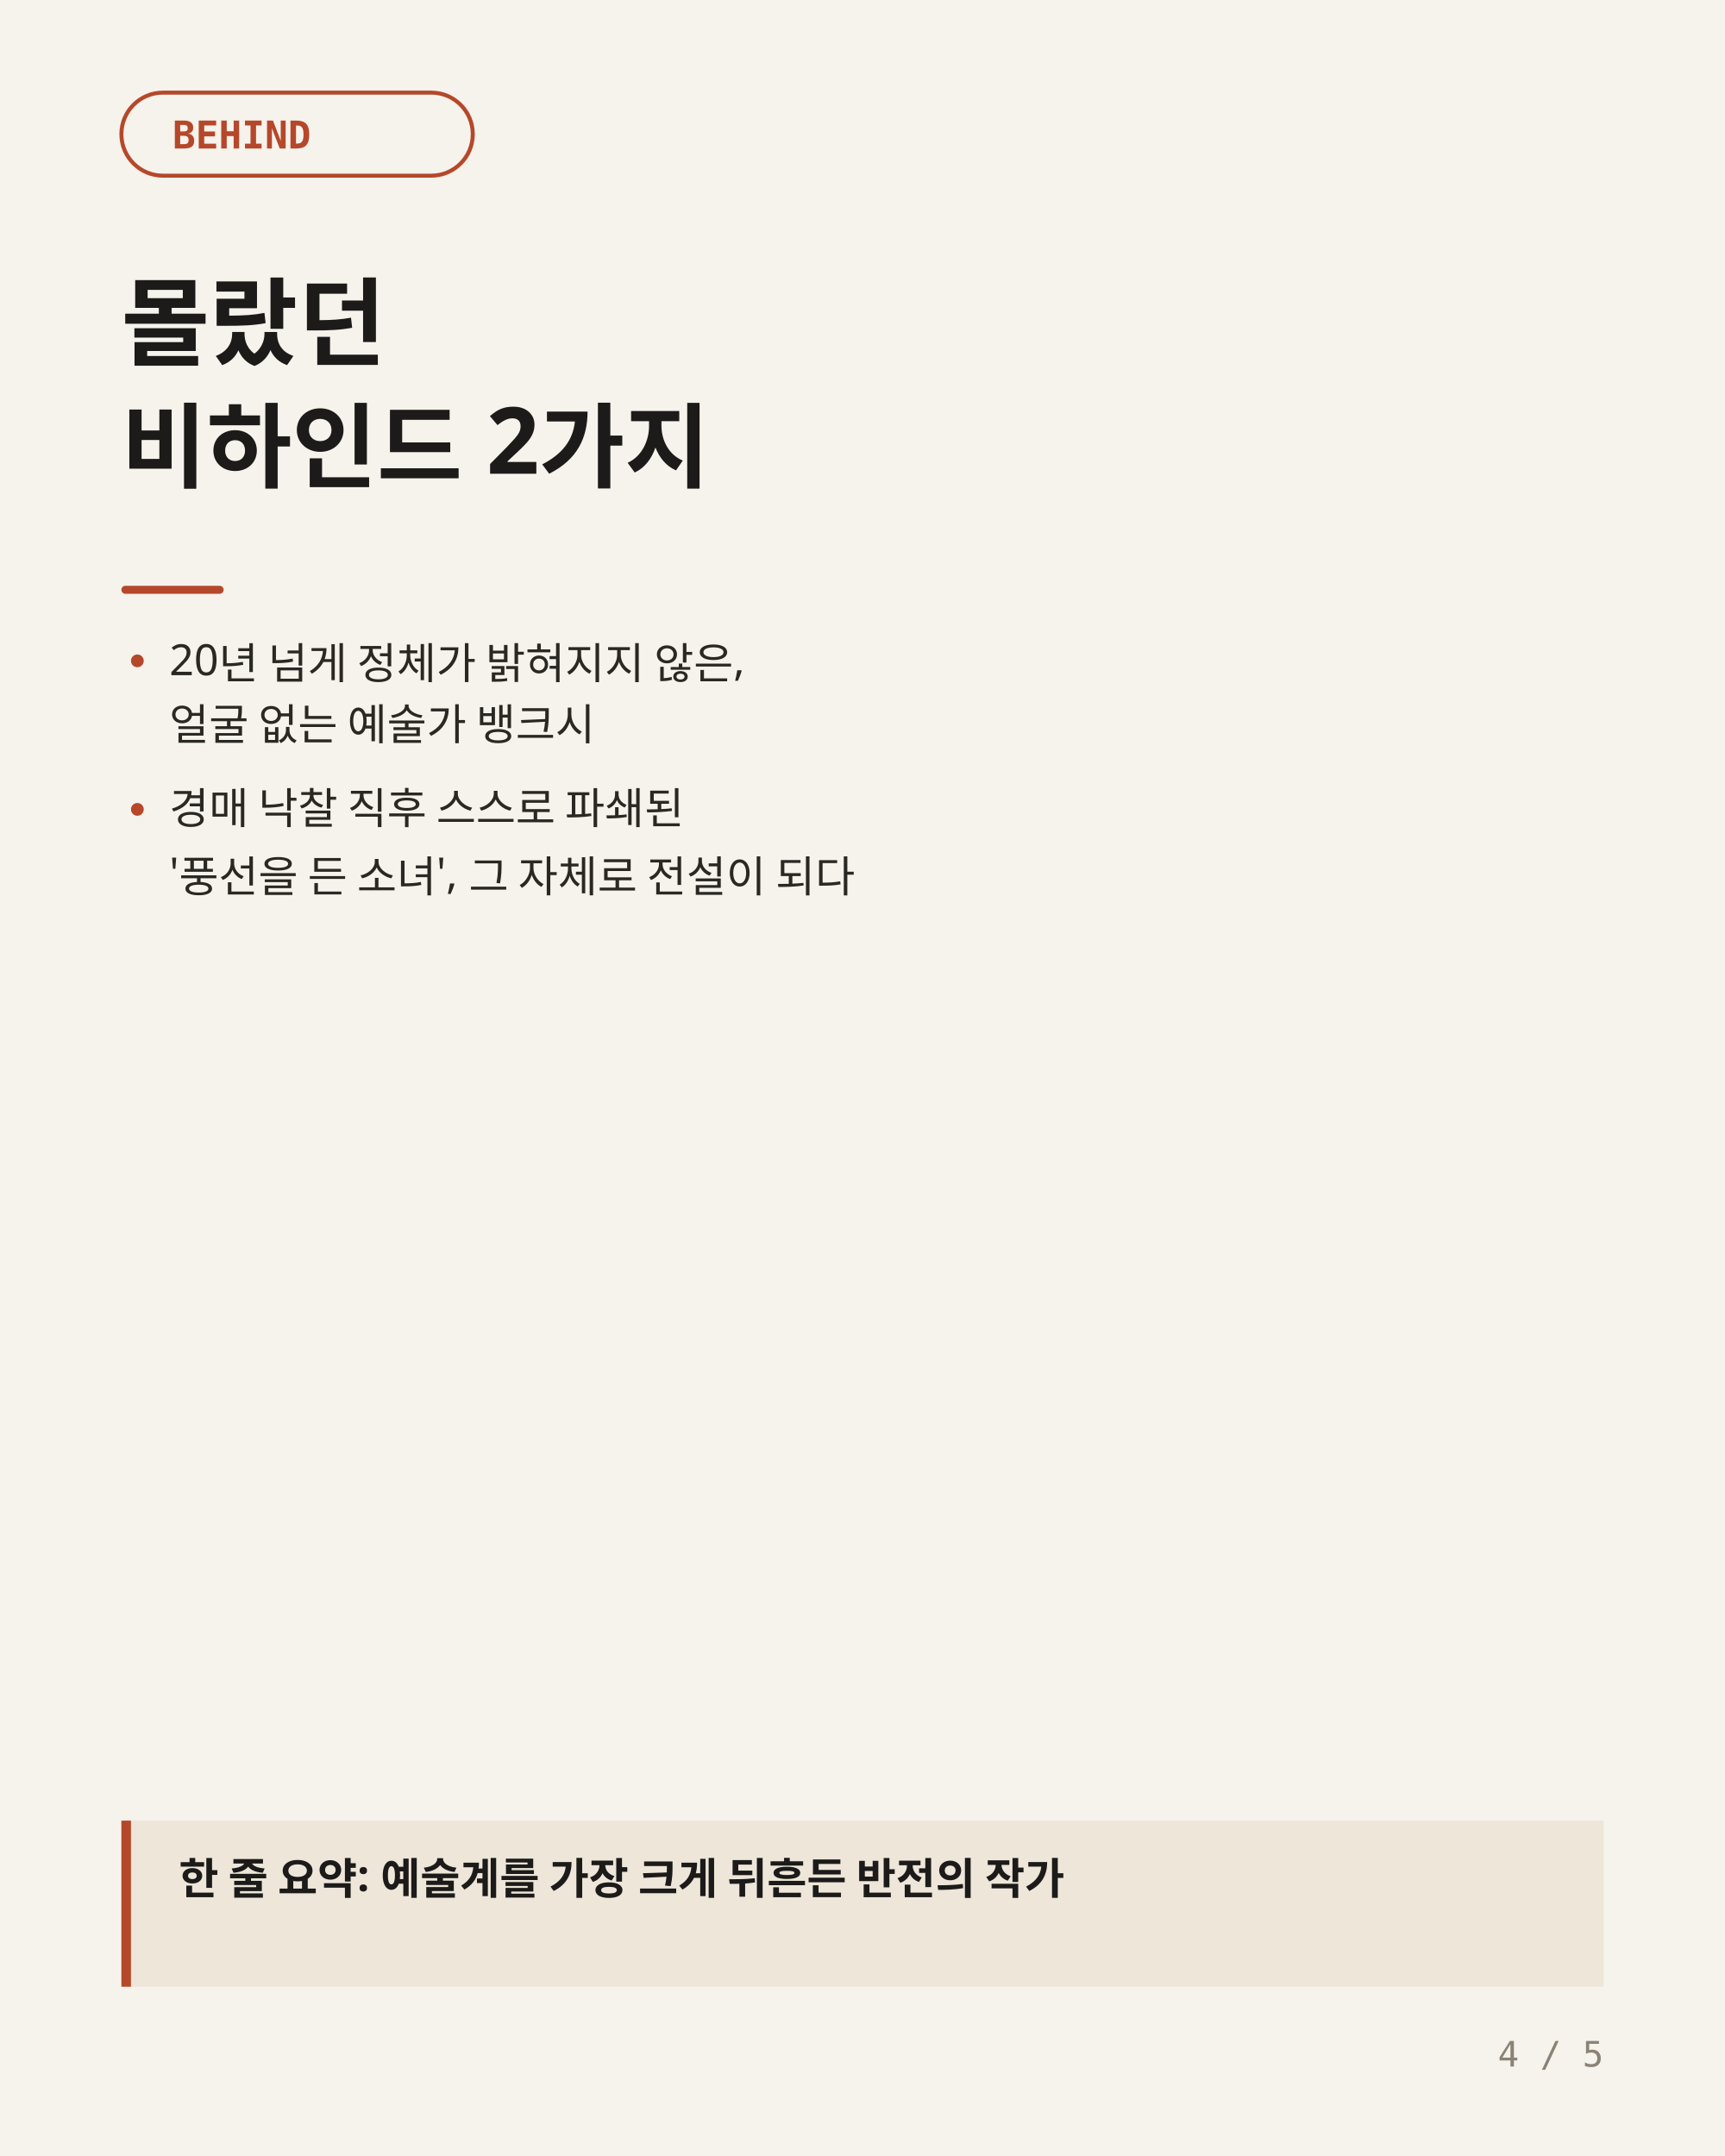
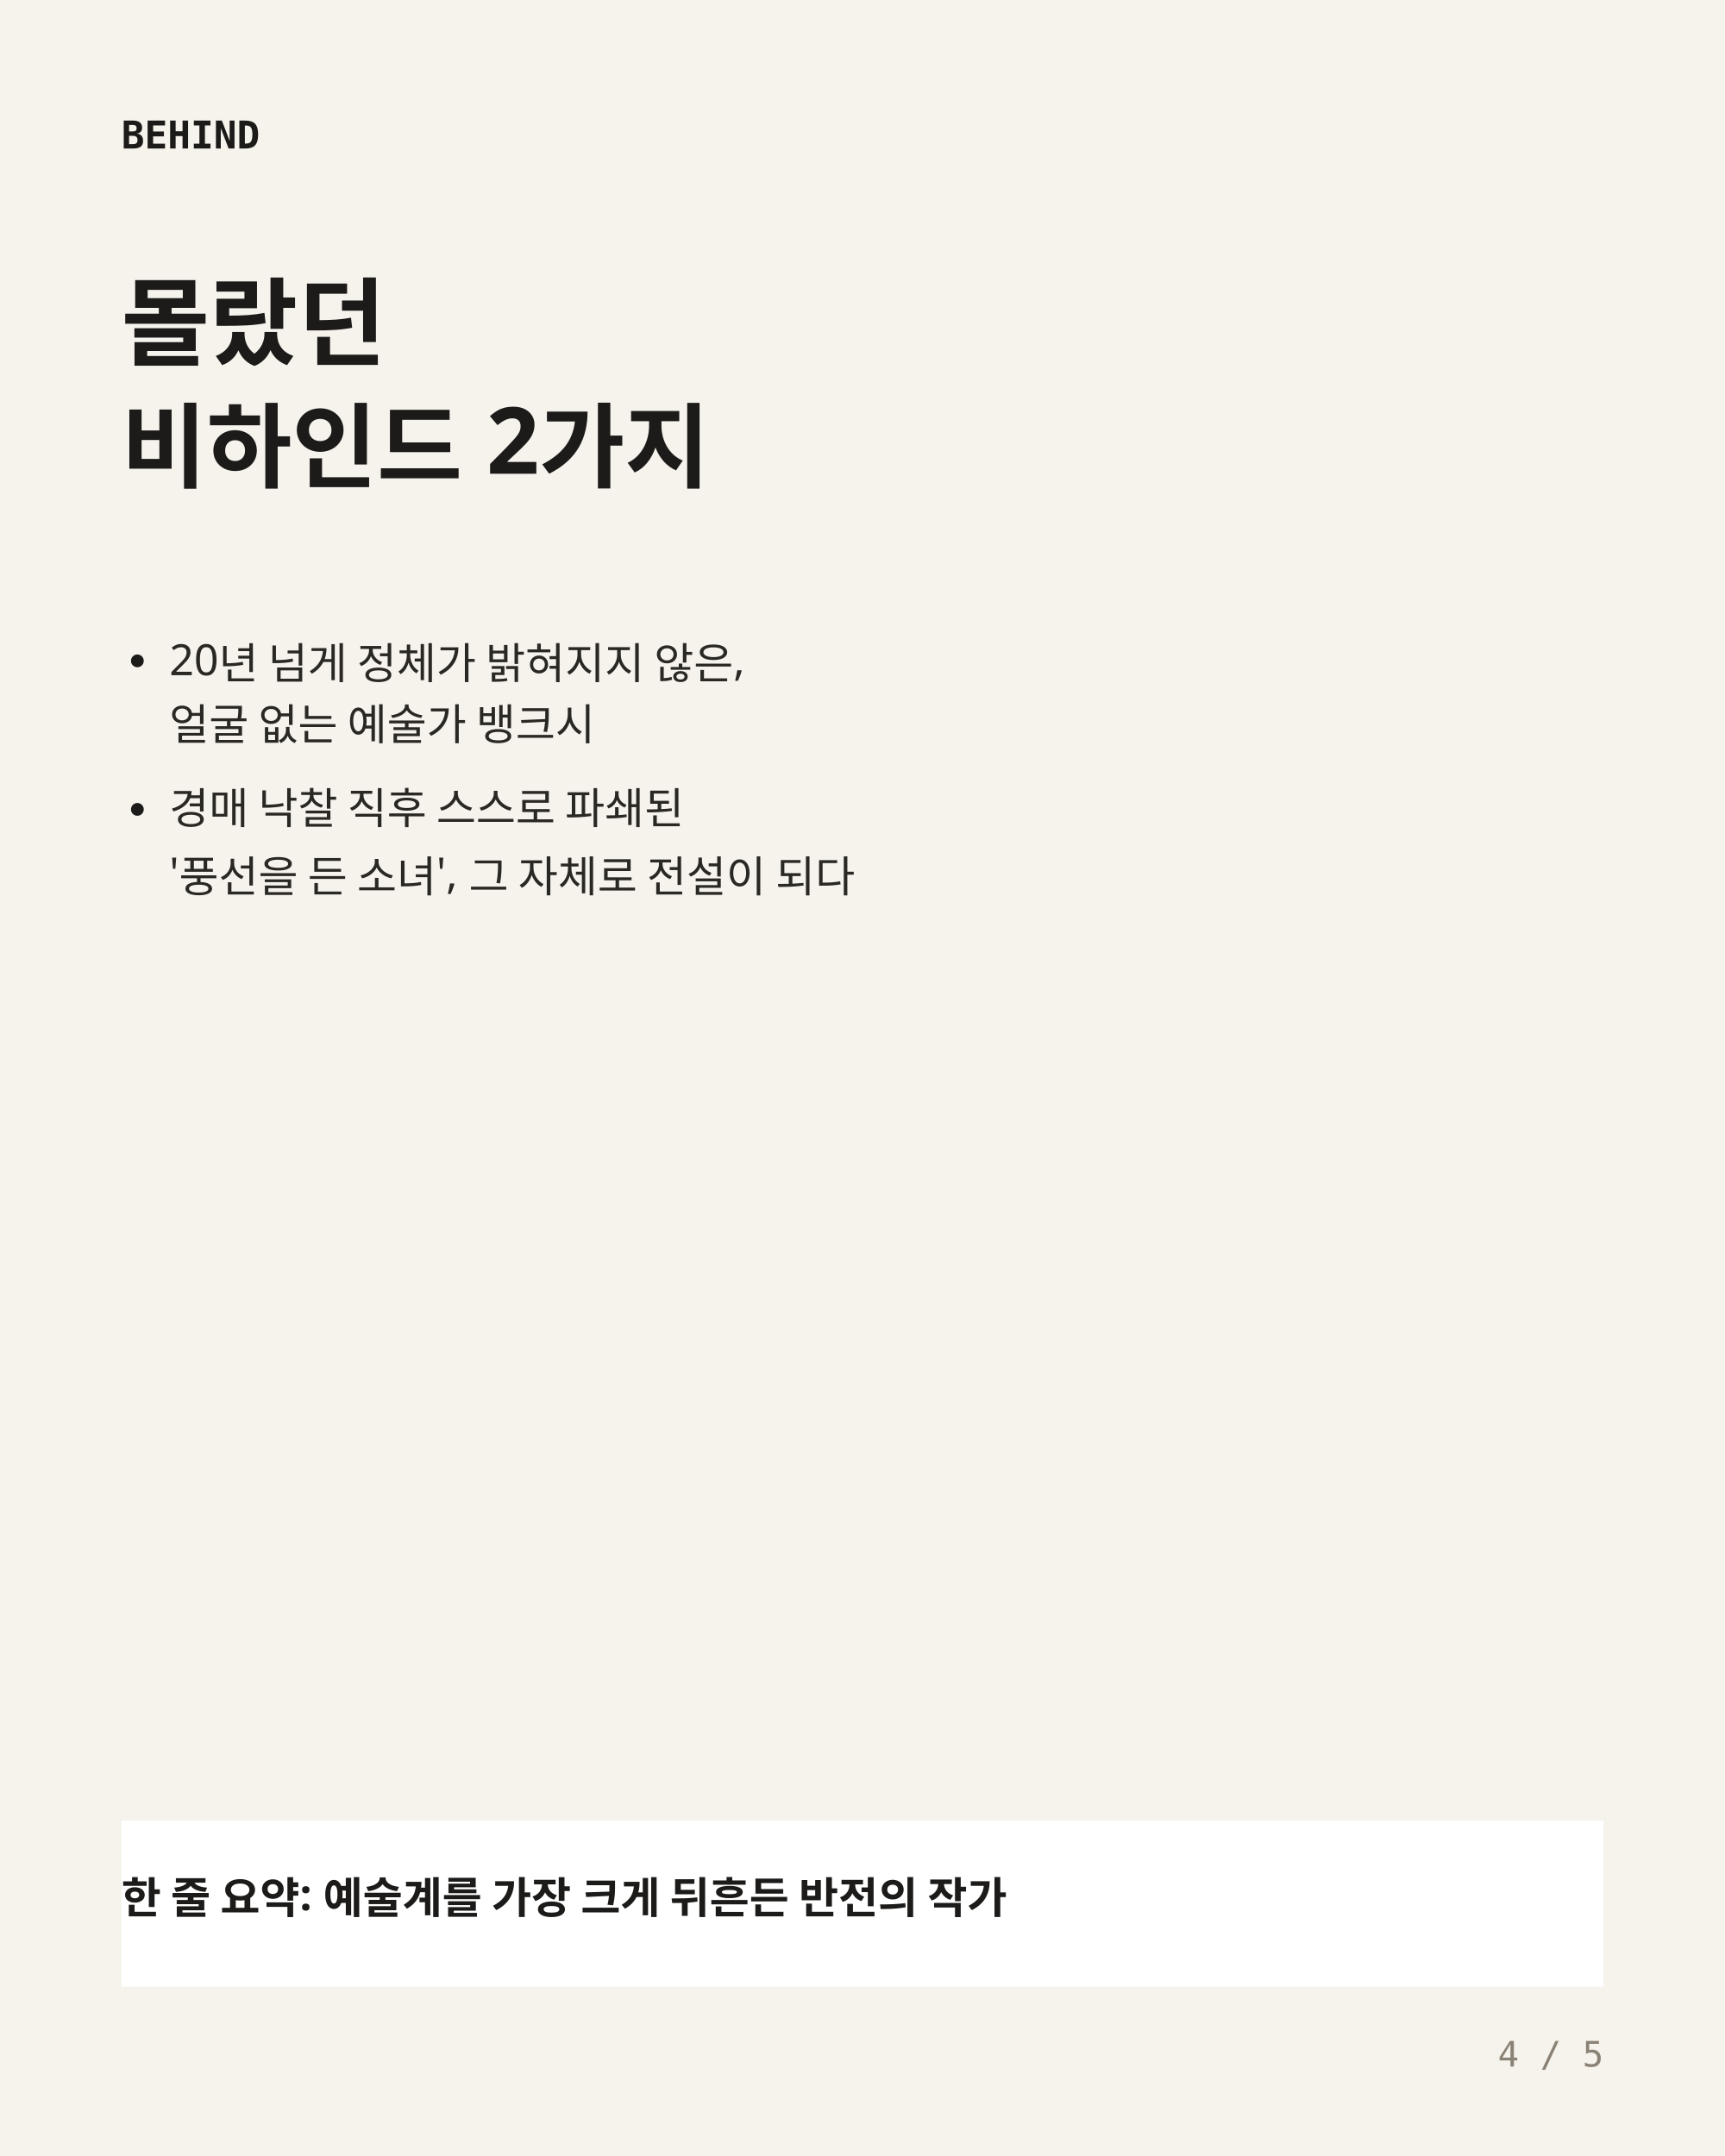
<svg xmlns="http://www.w3.org/2000/svg" width="1080" height="1350" viewBox="0 0 1080 1350">
  <rect width="1080" height="1350" fill="#F6F2EC" />
-   <rect x="76" y="58" width="220" height="52" rx="26" fill="none" stroke="#B5482A" stroke-width="2.5" />
-   <text x="108" y="93.0" font-size="24" font-weight="700" font-family="'Plex Mono','SFMono-Regular',monospace" fill="#B5482A">BEHIND</text>
+   <text x="76" y="93.0" font-size="24" font-weight="700" font-family="'Plex Mono','SFMono-Regular',monospace" fill="#1C1B19">BEHIND</text>
  <text x="76" y="224.0" font-size="60" font-weight="800" font-family="'Pretendard','Apple SD Gothic Neo','Malgun Gothic',sans-serif" fill="#1C1B19">몰랐던</text>
  <text x="76" y="300.8" font-size="58" font-weight="800" font-family="'Pretendard','Apple SD Gothic Neo','Malgun Gothic',sans-serif" fill="#1C1B19">비하인드 2가지</text>
-   <rect x="76" y="366.8" width="64" height="5" rx="2.5" fill="#B5482A" />
-   <circle cx="86" cy="413.8" r="4" fill="#B5482A" />
+   <circle cx="86" cy="413.8" r="4" fill="#1C1B19" />
  <text x="106" y="422.8" font-size="27" font-weight="400" font-family="'Pretendard','Apple SD Gothic Neo','Malgun Gothic',sans-serif" fill="#2A2823">20년 넘게 정체가 밝혀지지 않은,</text>
  <text x="106" y="463.3" font-size="27" font-weight="400" font-family="'Pretendard','Apple SD Gothic Neo','Malgun Gothic',sans-serif" fill="#2A2823">얼굴 없는 예술가 뱅크시</text>
-   <circle cx="86" cy="506.8" r="4" fill="#B5482A" />
+   <circle cx="86" cy="506.8" r="4" fill="#1C1B19" />
  <text x="106" y="515.8" font-size="27" font-weight="400" font-family="'Pretendard','Apple SD Gothic Neo','Malgun Gothic',sans-serif" fill="#2A2823">경매 낙찰 직후 스스로 파쇄된</text>
  <text x="106" y="556.3" font-size="27" font-weight="400" font-family="'Pretendard','Apple SD Gothic Neo','Malgun Gothic',sans-serif" fill="#2A2823">'풍선을 든 소녀', 그 자체로 전설이 되다</text>
-   <rect x="76" y="1140" width="928" height="104" fill="#EDE6D9" />
-   <rect x="76" y="1140" width="6" height="104" fill="#B5482A" />
-   <text x="112" y="1186.0" font-size="27" font-weight="700" font-family="'Pretendard','Apple SD Gothic Neo','Malgun Gothic',sans-serif" fill="#1C1B19">한 줄 요약: 예술계를 가장 크게 뒤흔든 반전의 작가</text>
+   <rect x="76" y="1140" width="928" height="104" fill="#FFFFFF" />
+   <text x="76" y="1198.0" font-size="27" font-weight="700" font-family="'Pretendard','Apple SD Gothic Neo','Malgun Gothic',sans-serif" fill="#1C1B19">한 줄 요약: 예술계를 가장 크게 뒤흔든 반전의 작가</text>
  <text text-anchor="end" x="1004" y="1294.0" font-size="22" font-weight="500" font-family="'Plex Mono','SFMono-Regular',monospace" fill="#8A8375">4 / 5</text>
</svg>
